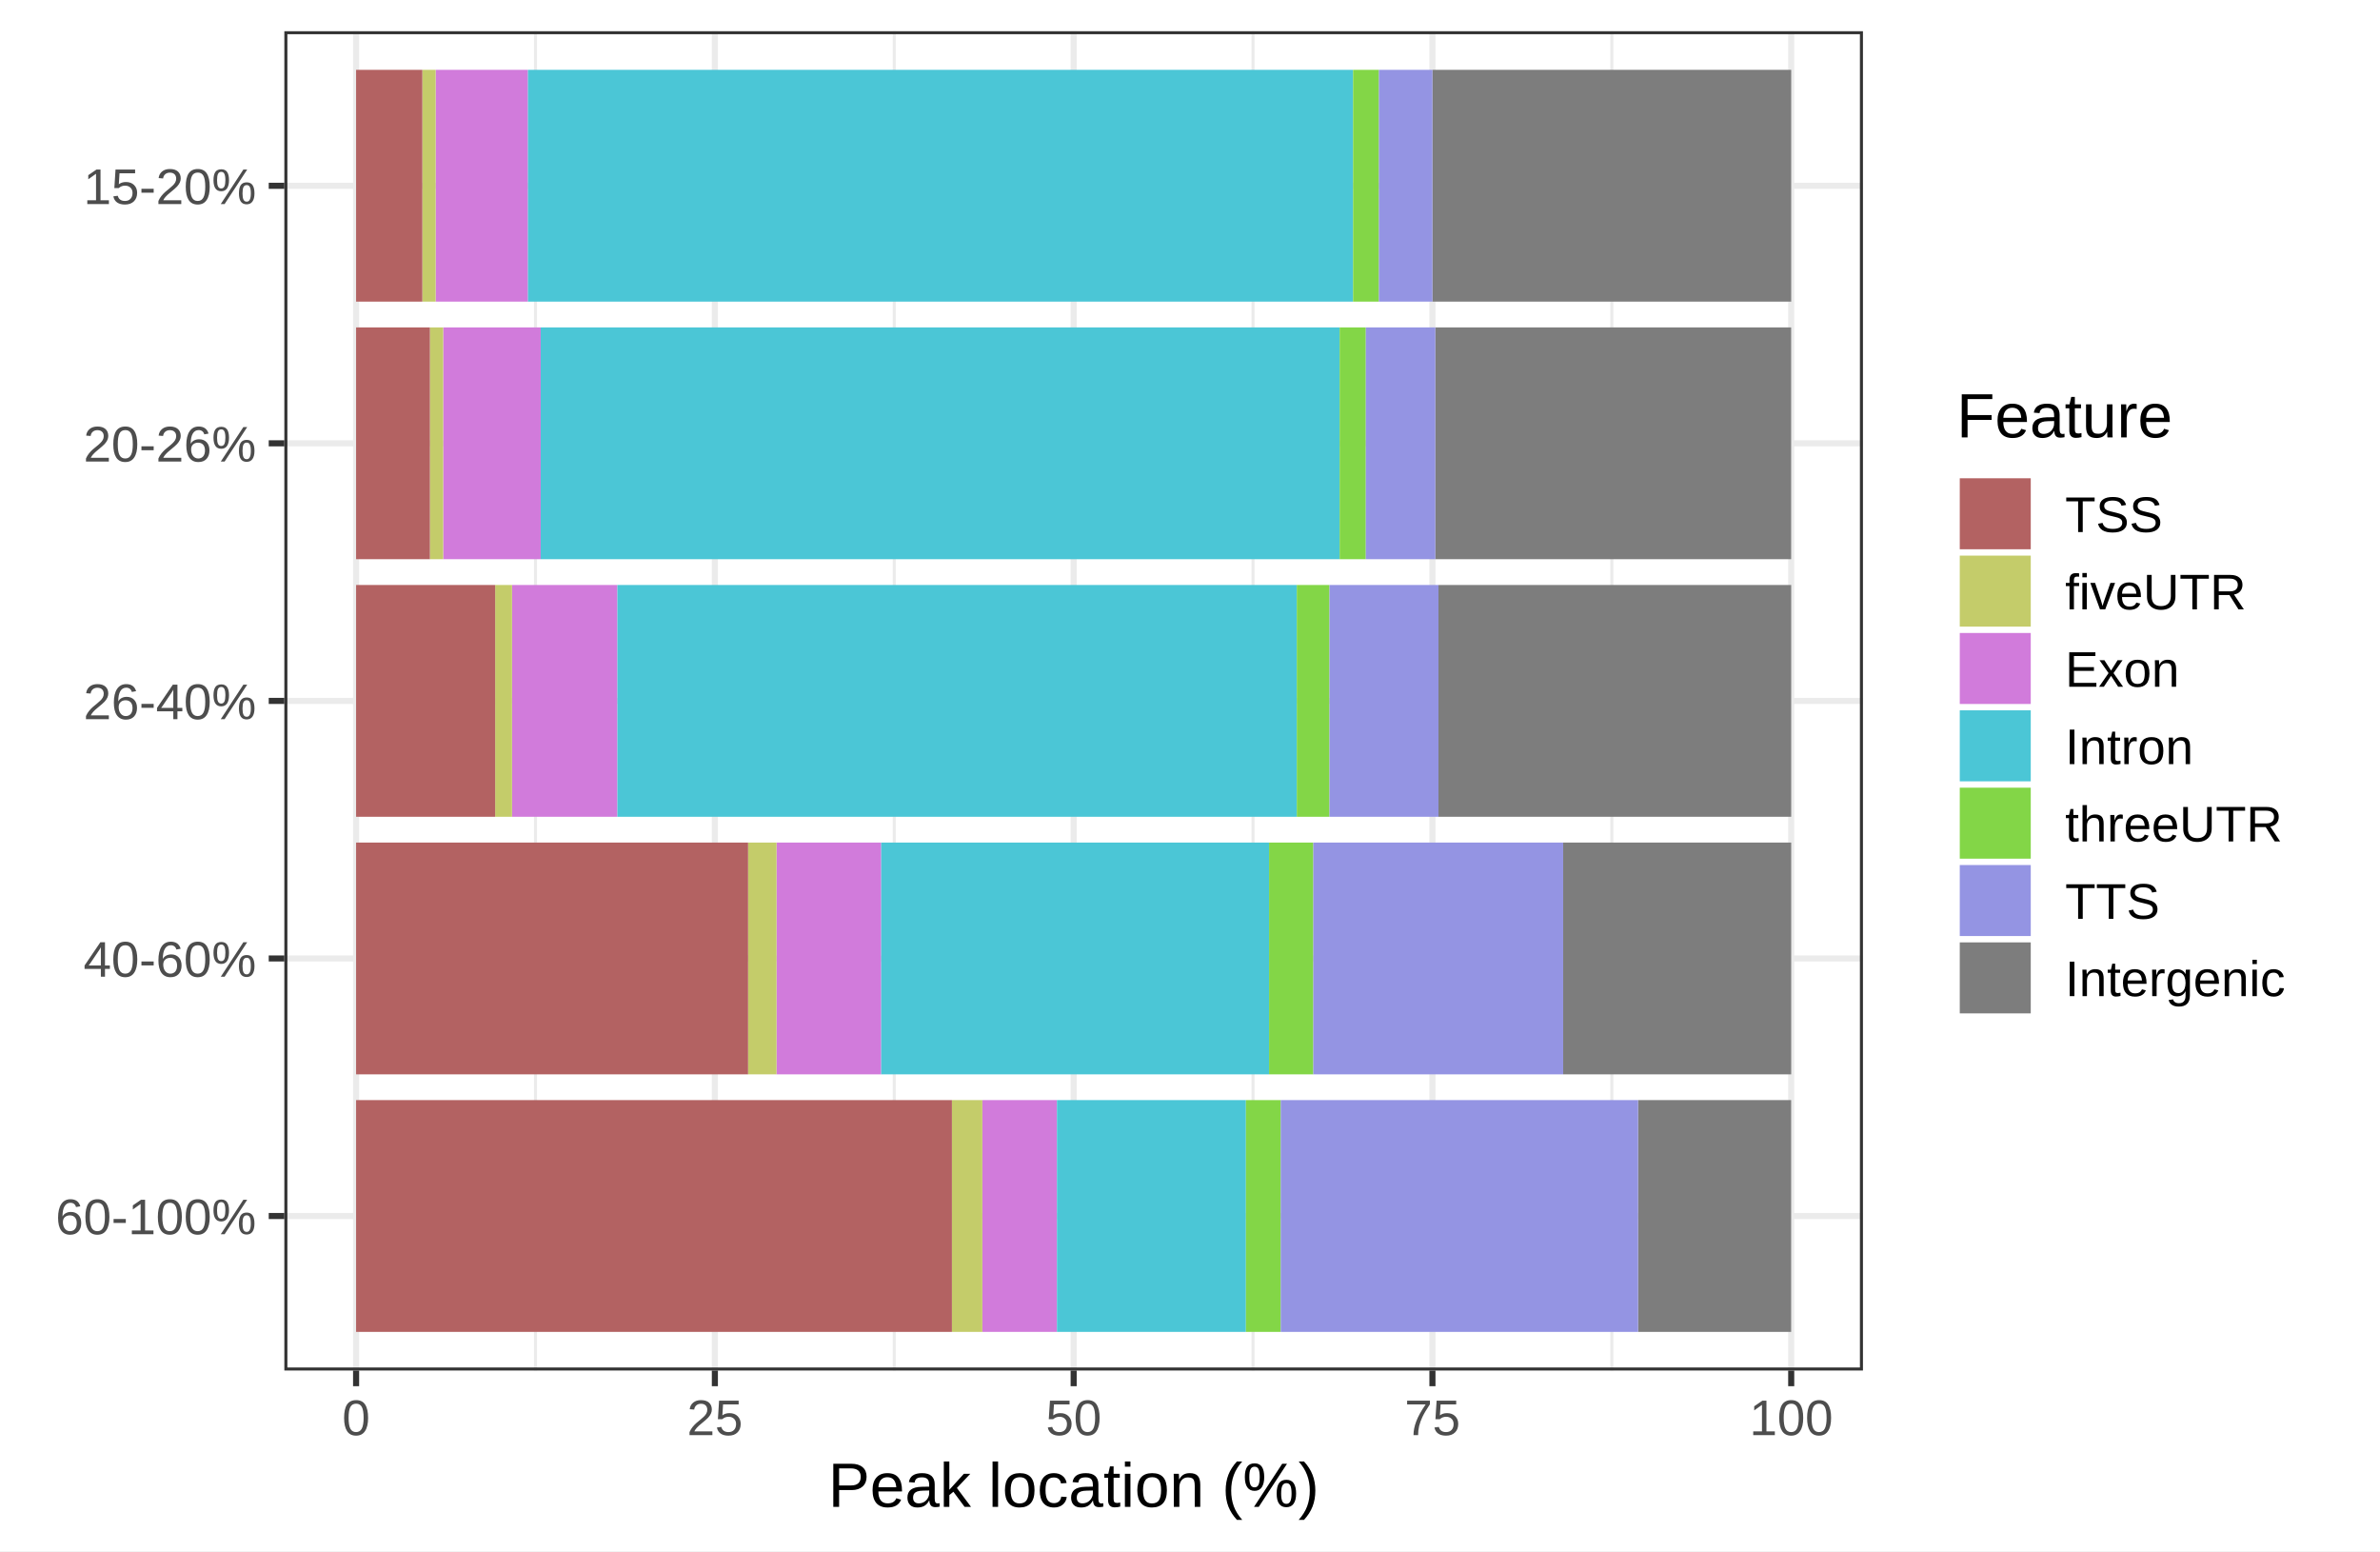
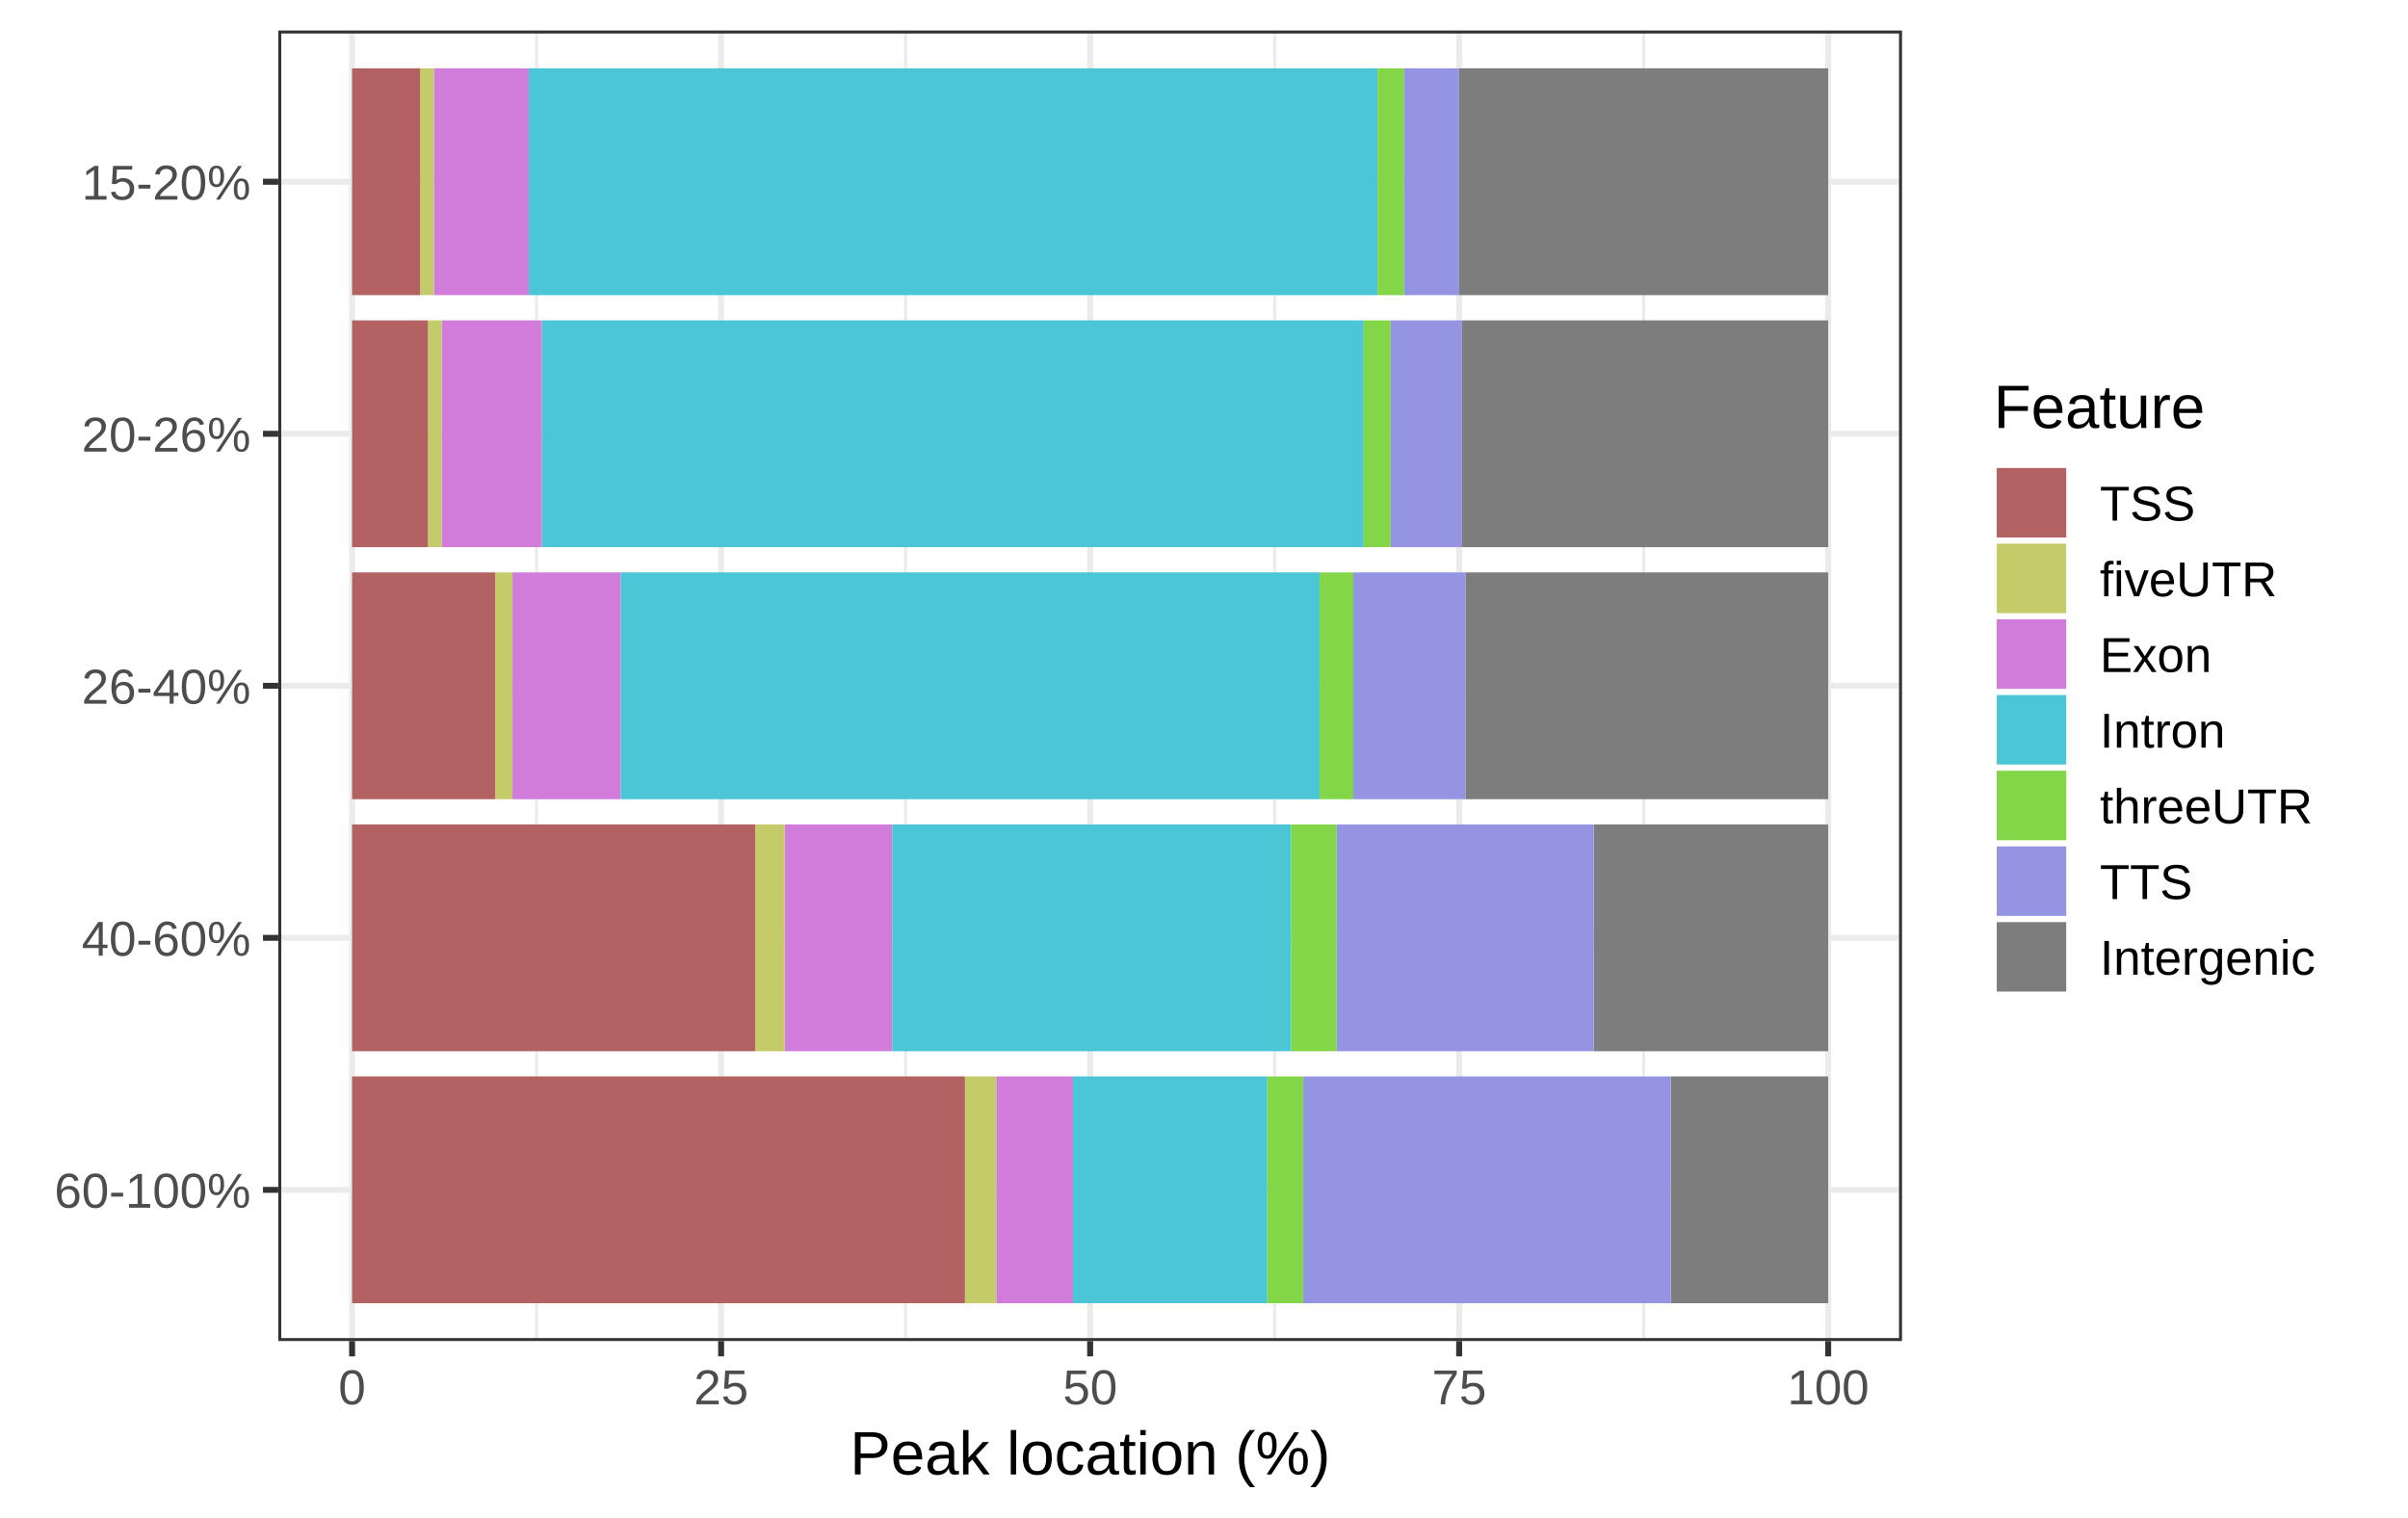
- <svg xmlns="http://www.w3.org/2000/svg" class="svglite" width="531.75pt" height="346.50pt" viewBox="0 0 531.75 346.50">
+ <svg xmlns="http://www.w3.org/2000/svg" class="svglite" width="549.75pt" height="346.50pt" viewBox="0 0 549.75 346.50">
  <defs>
    <style type="text/css">
    .svglite line, .svglite polyline, .svglite polygon, .svglite path, .svglite rect, .svglite circle {
      fill: none;
      stroke: #000000;
      stroke-linecap: round;
      stroke-linejoin: round;
      stroke-miterlimit: 10.00;
    }
  </style>
  </defs>
  <rect width="100%" height="100%" style="stroke: none; fill: #FFFFFF;" />
  <defs>
-     <clipPath id="cpMC4wMHw1MzEuNzV8MC4wMHwzNDYuNTA=">
-       <rect x="0.00" y="0.00" width="531.75" height="346.50" />
+     <clipPath id="cpMC4wMHw1NDkuNzV8MC4wMHwzNDYuNTA=">
+       <rect x="0.00" y="0.00" width="549.75" height="346.50" />
    </clipPath>
  </defs>
-   <g clip-path="url(#cpMC4wMHw1MzEuNzV8MC4wMHwzNDYuNTA=)">
-     <rect x="0" y="0.00" width="531.75" height="346.50" style="stroke-width: 1.36; stroke: #FFFFFF; fill: #FFFFFF;" />
+   <g clip-path="url(#cpMC4wMHw1NDkuNzV8MC4wMHwzNDYuNTA=)">
+     <rect x="0" y="0.00" width="549.75" height="346.50" style="stroke-width: 1.36; stroke: #FFFFFF; fill: #FFFFFF;" />
  </g>
  <defs>
-     <clipPath id="cpNjMuNTN8NDE2LjIzfDYuOTd8MzA2LjE3">
-       <rect x="63.53" y="6.97" width="352.70" height="299.19" />
+     <clipPath id="cpNjMuNTN8NDM0LjIzfDYuOTd8MzA2LjE3">
+       <rect x="63.53" y="6.97" width="370.70" height="299.19" />
    </clipPath>
  </defs>
-   <g clip-path="url(#cpNjMuNTN8NDE2LjIzfDYuOTd8MzA2LjE3)">
-     <rect x="63.53" y="6.97" width="352.70" height="299.19" style="stroke-width: 1.36; stroke: none; fill: #FFFFFF;" />
-     <polyline points="119.64,306.17 119.64,6.97 " style="stroke-width: 0.68; stroke: #EBEBEB; stroke-linecap: butt;" />
-     <polyline points="199.80,306.17 199.80,6.97 " style="stroke-width: 0.68; stroke: #EBEBEB; stroke-linecap: butt;" />
-     <polyline points="279.96,306.17 279.96,6.97 " style="stroke-width: 0.68; stroke: #EBEBEB; stroke-linecap: butt;" />
-     <polyline points="360.12,306.17 360.12,6.97 " style="stroke-width: 0.68; stroke: #EBEBEB; stroke-linecap: butt;" />
-     <polyline points="63.53,271.65 416.23,271.65 " style="stroke-width: 1.36; stroke: #EBEBEB; stroke-linecap: butt;" />
-     <polyline points="63.53,214.11 416.23,214.11 " style="stroke-width: 1.36; stroke: #EBEBEB; stroke-linecap: butt;" />
-     <polyline points="63.53,156.57 416.23,156.57 " style="stroke-width: 1.36; stroke: #EBEBEB; stroke-linecap: butt;" />
-     <polyline points="63.53,99.03 416.23,99.03 " style="stroke-width: 1.36; stroke: #EBEBEB; stroke-linecap: butt;" />
-     <polyline points="63.53,41.50 416.23,41.50 " style="stroke-width: 1.36; stroke: #EBEBEB; stroke-linecap: butt;" />
-     <polyline points="79.56,306.17 79.56,6.97 " style="stroke-width: 1.36; stroke: #EBEBEB; stroke-linecap: butt;" />
-     <polyline points="159.72,306.17 159.72,6.97 " style="stroke-width: 1.36; stroke: #EBEBEB; stroke-linecap: butt;" />
-     <polyline points="239.88,306.17 239.88,6.97 " style="stroke-width: 1.36; stroke: #EBEBEB; stroke-linecap: butt;" />
-     <polyline points="320.04,306.17 320.04,6.97 " style="stroke-width: 1.36; stroke: #EBEBEB; stroke-linecap: butt;" />
-     <polyline points="400.20,306.17 400.20,6.97 " style="stroke-width: 1.36; stroke: #EBEBEB; stroke-linecap: butt;" />
-     <rect x="97.33" y="15.60" width="20.63" height="51.78" style="stroke-width: 1.07; stroke: none; stroke-linecap: square; stroke-linejoin: miter; fill: #D17BDB;" />
-     <rect x="94.36" y="15.60" width="2.97" height="51.78" style="stroke-width: 1.07; stroke: none; stroke-linecap: square; stroke-linejoin: miter; fill: #C4CC6A;" />
-     <rect x="320.04" y="15.60" width="80.16" height="51.78" style="stroke-width: 1.07; stroke: none; stroke-linecap: square; stroke-linejoin: miter; fill: #7D7D7D;" />
-     <rect x="117.96" y="15.60" width="184.35" height="51.78" style="stroke-width: 1.07; stroke: none; stroke-linecap: square; stroke-linejoin: miter; fill: #4BC6D6;" />
-     <rect x="302.31" y="15.60" width="5.78" height="51.78" style="stroke-width: 1.07; stroke: none; stroke-linecap: square; stroke-linejoin: miter; fill: #83D647;" />
-     <rect x="79.56" y="15.60" width="14.80" height="51.78" style="stroke-width: 1.07; stroke: none; stroke-linecap: square; stroke-linejoin: miter; fill: #B36262;" />
-     <rect x="308.09" y="15.60" width="11.95" height="51.78" style="stroke-width: 1.07; stroke: none; stroke-linecap: square; stroke-linejoin: miter; fill: #9494E3;" />
-     <rect x="99.02" y="73.14" width="21.79" height="51.78" style="stroke-width: 1.07; stroke: none; stroke-linecap: square; stroke-linejoin: miter; fill: #D17BDB;" />
-     <rect x="96.05" y="73.14" width="2.96" height="51.78" style="stroke-width: 1.07; stroke: none; stroke-linecap: square; stroke-linejoin: miter; fill: #C4CC6A;" />
-     <rect x="320.68" y="73.14" width="79.51" height="51.78" style="stroke-width: 1.07; stroke: none; stroke-linecap: square; stroke-linejoin: miter; fill: #7D7D7D;" />
-     <rect x="120.81" y="73.14" width="178.50" height="51.78" style="stroke-width: 1.07; stroke: none; stroke-linecap: square; stroke-linejoin: miter; fill: #4BC6D6;" />
-     <rect x="299.31" y="73.14" width="5.85" height="51.78" style="stroke-width: 1.07; stroke: none; stroke-linecap: square; stroke-linejoin: miter; fill: #83D647;" />
-     <rect x="79.56" y="73.14" width="16.49" height="51.78" style="stroke-width: 1.07; stroke: none; stroke-linecap: square; stroke-linejoin: miter; fill: #B36262;" />
-     <rect x="305.16" y="73.14" width="15.52" height="51.78" style="stroke-width: 1.07; stroke: none; stroke-linecap: square; stroke-linejoin: miter; fill: #9494E3;" />
-     <rect x="114.40" y="130.68" width="23.54" height="51.78" style="stroke-width: 1.07; stroke: none; stroke-linecap: square; stroke-linejoin: miter; fill: #D17BDB;" />
-     <rect x="110.63" y="130.68" width="3.77" height="51.78" style="stroke-width: 1.07; stroke: none; stroke-linecap: square; stroke-linejoin: miter; fill: #C4CC6A;" />
-     <rect x="321.39" y="130.68" width="78.81" height="51.78" style="stroke-width: 1.07; stroke: none; stroke-linecap: square; stroke-linejoin: miter; fill: #7D7D7D;" />
-     <rect x="137.94" y="130.68" width="151.80" height="51.78" style="stroke-width: 1.07; stroke: none; stroke-linecap: square; stroke-linejoin: miter; fill: #4BC6D6;" />
-     <rect x="289.74" y="130.68" width="7.30" height="51.78" style="stroke-width: 1.07; stroke: none; stroke-linecap: square; stroke-linejoin: miter; fill: #83D647;" />
-     <rect x="79.56" y="130.68" width="31.07" height="51.78" style="stroke-width: 1.07; stroke: none; stroke-linecap: square; stroke-linejoin: miter; fill: #B36262;" />
-     <rect x="297.04" y="130.68" width="24.35" height="51.78" style="stroke-width: 1.07; stroke: none; stroke-linecap: square; stroke-linejoin: miter; fill: #9494E3;" />
-     <rect x="173.49" y="188.22" width="23.39" height="51.78" style="stroke-width: 1.07; stroke: none; stroke-linecap: square; stroke-linejoin: miter; fill: #D17BDB;" />
-     <rect x="167.14" y="188.22" width="6.35" height="51.78" style="stroke-width: 1.07; stroke: none; stroke-linecap: square; stroke-linejoin: miter; fill: #C4CC6A;" />
-     <rect x="349.25" y="188.22" width="50.95" height="51.78" style="stroke-width: 1.07; stroke: none; stroke-linecap: square; stroke-linejoin: miter; fill: #7D7D7D;" />
-     <rect x="196.88" y="188.22" width="86.66" height="51.78" style="stroke-width: 1.07; stroke: none; stroke-linecap: square; stroke-linejoin: miter; fill: #4BC6D6;" />
-     <rect x="283.54" y="188.22" width="9.89" height="51.78" style="stroke-width: 1.07; stroke: none; stroke-linecap: square; stroke-linejoin: miter; fill: #83D647;" />
-     <rect x="79.56" y="188.22" width="87.58" height="51.78" style="stroke-width: 1.07; stroke: none; stroke-linecap: square; stroke-linejoin: miter; fill: #B36262;" />
-     <rect x="293.43" y="188.22" width="55.82" height="51.78" style="stroke-width: 1.07; stroke: none; stroke-linecap: square; stroke-linejoin: miter; fill: #9494E3;" />
-     <rect x="219.48" y="245.75" width="16.67" height="51.78" style="stroke-width: 1.07; stroke: none; stroke-linecap: square; stroke-linejoin: miter; fill: #D17BDB;" />
-     <rect x="212.68" y="245.75" width="6.80" height="51.78" style="stroke-width: 1.07; stroke: none; stroke-linecap: square; stroke-linejoin: miter; fill: #C4CC6A;" />
-     <rect x="365.98" y="245.75" width="34.21" height="51.78" style="stroke-width: 1.07; stroke: none; stroke-linecap: square; stroke-linejoin: miter; fill: #7D7D7D;" />
-     <rect x="236.15" y="245.75" width="42.22" height="51.78" style="stroke-width: 1.07; stroke: none; stroke-linecap: square; stroke-linejoin: miter; fill: #4BC6D6;" />
-     <rect x="278.37" y="245.75" width="7.79" height="51.78" style="stroke-width: 1.07; stroke: none; stroke-linecap: square; stroke-linejoin: miter; fill: #83D647;" />
-     <rect x="79.56" y="245.75" width="133.12" height="51.78" style="stroke-width: 1.07; stroke: none; stroke-linecap: square; stroke-linejoin: miter; fill: #B36262;" />
-     <rect x="286.15" y="245.75" width="79.83" height="51.78" style="stroke-width: 1.07; stroke: none; stroke-linecap: square; stroke-linejoin: miter; fill: #9494E3;" />
-     <rect x="63.53" y="6.97" width="352.70" height="299.19" style="stroke-width: 1.36; stroke: #333333;" />
+   <g clip-path="url(#cpNjMuNTN8NDM0LjIzfDYuOTd8MzA2LjE3)">
+     <rect x="63.53" y="6.97" width="370.70" height="299.19" style="stroke-width: 1.36; stroke: none; fill: #FFFFFF;" />
+     <polyline points="122.50,306.17 122.50,6.97 " style="stroke-width: 0.68; stroke: #EBEBEB; stroke-linecap: butt;" />
+     <polyline points="206.75,306.17 206.75,6.97 " style="stroke-width: 0.68; stroke: #EBEBEB; stroke-linecap: butt;" />
+     <polyline points="291.00,306.17 291.00,6.97 " style="stroke-width: 0.68; stroke: #EBEBEB; stroke-linecap: butt;" />
+     <polyline points="375.25,306.17 375.25,6.97 " style="stroke-width: 0.68; stroke: #EBEBEB; stroke-linecap: butt;" />
+     <polyline points="63.53,271.65 434.23,271.65 " style="stroke-width: 1.36; stroke: #EBEBEB; stroke-linecap: butt;" />
+     <polyline points="63.53,214.11 434.23,214.11 " style="stroke-width: 1.36; stroke: #EBEBEB; stroke-linecap: butt;" />
+     <polyline points="63.53,156.57 434.23,156.57 " style="stroke-width: 1.36; stroke: #EBEBEB; stroke-linecap: butt;" />
+     <polyline points="63.53,99.03 434.23,99.03 " style="stroke-width: 1.36; stroke: #EBEBEB; stroke-linecap: butt;" />
+     <polyline points="63.53,41.50 434.23,41.50 " style="stroke-width: 1.36; stroke: #EBEBEB; stroke-linecap: butt;" />
+     <polyline points="80.38,306.17 80.38,6.97 " style="stroke-width: 1.36; stroke: #EBEBEB; stroke-linecap: butt;" />
+     <polyline points="164.63,306.17 164.63,6.97 " style="stroke-width: 1.36; stroke: #EBEBEB; stroke-linecap: butt;" />
+     <polyline points="248.88,306.17 248.88,6.97 " style="stroke-width: 1.36; stroke: #EBEBEB; stroke-linecap: butt;" />
+     <polyline points="333.13,306.17 333.13,6.97 " style="stroke-width: 1.36; stroke: #EBEBEB; stroke-linecap: butt;" />
+     <polyline points="417.38,306.17 417.38,6.97 " style="stroke-width: 1.36; stroke: #EBEBEB; stroke-linecap: butt;" />
+     <rect x="99.05" y="15.60" width="21.69" height="51.78" style="stroke-width: 1.07; stroke: none; stroke-linecap: square; stroke-linejoin: miter; fill: #D17BDB;" />
+     <rect x="95.93" y="15.60" width="3.12" height="51.78" style="stroke-width: 1.07; stroke: none; stroke-linecap: square; stroke-linejoin: miter; fill: #C4CC6A;" />
+     <rect x="333.13" y="15.60" width="84.25" height="51.78" style="stroke-width: 1.07; stroke: none; stroke-linecap: square; stroke-linejoin: miter; fill: #7D7D7D;" />
+     <rect x="120.74" y="15.60" width="193.75" height="51.78" style="stroke-width: 1.07; stroke: none; stroke-linecap: square; stroke-linejoin: miter; fill: #4BC6D6;" />
+     <rect x="314.49" y="15.60" width="6.08" height="51.78" style="stroke-width: 1.07; stroke: none; stroke-linecap: square; stroke-linejoin: miter; fill: #83D647;" />
+     <rect x="80.38" y="15.60" width="15.55" height="51.78" style="stroke-width: 1.07; stroke: none; stroke-linecap: square; stroke-linejoin: miter; fill: #B36262;" />
+     <rect x="320.57" y="15.60" width="12.56" height="51.78" style="stroke-width: 1.07; stroke: none; stroke-linecap: square; stroke-linejoin: miter; fill: #9494E3;" />
+     <rect x="100.83" y="73.14" width="22.90" height="51.78" style="stroke-width: 1.07; stroke: none; stroke-linecap: square; stroke-linejoin: miter; fill: #D17BDB;" />
+     <rect x="97.71" y="73.14" width="3.12" height="51.78" style="stroke-width: 1.07; stroke: none; stroke-linecap: square; stroke-linejoin: miter; fill: #C4CC6A;" />
+     <rect x="333.81" y="73.14" width="83.57" height="51.78" style="stroke-width: 1.07; stroke: none; stroke-linecap: square; stroke-linejoin: miter; fill: #7D7D7D;" />
+     <rect x="123.73" y="73.14" width="187.61" height="51.78" style="stroke-width: 1.07; stroke: none; stroke-linecap: square; stroke-linejoin: miter; fill: #4BC6D6;" />
+     <rect x="311.34" y="73.14" width="6.15" height="51.78" style="stroke-width: 1.07; stroke: none; stroke-linecap: square; stroke-linejoin: miter; fill: #83D647;" />
+     <rect x="80.38" y="73.14" width="17.33" height="51.78" style="stroke-width: 1.07; stroke: none; stroke-linecap: square; stroke-linejoin: miter; fill: #B36262;" />
+     <rect x="317.49" y="73.14" width="16.31" height="51.78" style="stroke-width: 1.07; stroke: none; stroke-linecap: square; stroke-linejoin: miter; fill: #9494E3;" />
+     <rect x="117.00" y="130.68" width="24.74" height="51.78" style="stroke-width: 1.07; stroke: none; stroke-linecap: square; stroke-linejoin: miter; fill: #D17BDB;" />
+     <rect x="113.04" y="130.68" width="3.96" height="51.78" style="stroke-width: 1.07; stroke: none; stroke-linecap: square; stroke-linejoin: miter; fill: #C4CC6A;" />
+     <rect x="334.55" y="130.68" width="82.83" height="51.78" style="stroke-width: 1.07; stroke: none; stroke-linecap: square; stroke-linejoin: miter; fill: #7D7D7D;" />
+     <rect x="141.74" y="130.68" width="159.54" height="51.78" style="stroke-width: 1.07; stroke: none; stroke-linecap: square; stroke-linejoin: miter; fill: #4BC6D6;" />
+     <rect x="301.28" y="130.68" width="7.68" height="51.78" style="stroke-width: 1.07; stroke: none; stroke-linecap: square; stroke-linejoin: miter; fill: #83D647;" />
+     <rect x="80.38" y="130.68" width="32.66" height="51.78" style="stroke-width: 1.07; stroke: none; stroke-linecap: square; stroke-linejoin: miter; fill: #B36262;" />
+     <rect x="308.96" y="130.68" width="25.59" height="51.78" style="stroke-width: 1.07; stroke: none; stroke-linecap: square; stroke-linejoin: miter; fill: #9494E3;" />
+     <rect x="179.10" y="188.22" width="24.58" height="51.78" style="stroke-width: 1.07; stroke: none; stroke-linecap: square; stroke-linejoin: miter; fill: #D17BDB;" />
+     <rect x="172.43" y="188.22" width="6.67" height="51.78" style="stroke-width: 1.07; stroke: none; stroke-linecap: square; stroke-linejoin: miter; fill: #C4CC6A;" />
+     <rect x="363.83" y="188.22" width="53.55" height="51.78" style="stroke-width: 1.07; stroke: none; stroke-linecap: square; stroke-linejoin: miter; fill: #7D7D7D;" />
+     <rect x="203.69" y="188.22" width="91.08" height="51.78" style="stroke-width: 1.07; stroke: none; stroke-linecap: square; stroke-linejoin: miter; fill: #4BC6D6;" />
+     <rect x="294.77" y="188.22" width="10.39" height="51.78" style="stroke-width: 1.07; stroke: none; stroke-linecap: square; stroke-linejoin: miter; fill: #83D647;" />
+     <rect x="80.38" y="188.22" width="92.05" height="51.78" style="stroke-width: 1.07; stroke: none; stroke-linecap: square; stroke-linejoin: miter; fill: #B36262;" />
+     <rect x="305.16" y="188.22" width="58.67" height="51.78" style="stroke-width: 1.07; stroke: none; stroke-linecap: square; stroke-linejoin: miter; fill: #9494E3;" />
+     <rect x="227.44" y="245.75" width="17.52" height="51.78" style="stroke-width: 1.07; stroke: none; stroke-linecap: square; stroke-linejoin: miter; fill: #D17BDB;" />
+     <rect x="220.30" y="245.75" width="7.15" height="51.78" style="stroke-width: 1.07; stroke: none; stroke-linecap: square; stroke-linejoin: miter; fill: #C4CC6A;" />
+     <rect x="381.42" y="245.75" width="35.96" height="51.78" style="stroke-width: 1.07; stroke: none; stroke-linecap: square; stroke-linejoin: miter; fill: #7D7D7D;" />
+     <rect x="244.96" y="245.75" width="44.37" height="51.78" style="stroke-width: 1.07; stroke: none; stroke-linecap: square; stroke-linejoin: miter; fill: #4BC6D6;" />
+     <rect x="289.33" y="245.75" width="8.18" height="51.78" style="stroke-width: 1.07; stroke: none; stroke-linecap: square; stroke-linejoin: miter; fill: #83D647;" />
+     <rect x="80.38" y="245.75" width="139.92" height="51.78" style="stroke-width: 1.07; stroke: none; stroke-linecap: square; stroke-linejoin: miter; fill: #B36262;" />
+     <rect x="297.52" y="245.75" width="83.90" height="51.78" style="stroke-width: 1.07; stroke: none; stroke-linecap: square; stroke-linejoin: miter; fill: #9494E3;" />
+     <rect x="63.53" y="6.97" width="370.70" height="299.19" style="stroke-width: 1.36; stroke: #333333;" />
  </g>
-   <g clip-path="url(#cpMC4wMHw1MzEuNzV8MC4wMHwzNDYuNTA=)">
+   <g clip-path="url(#cpMC4wMHw1NDkuNzV8MC4wMHwzNDYuNTA=)">
    <text x="57.25" y="275.72" text-anchor="end" style="font-size: 11.20px; fill: #4D4D4D; font-family: Liberation Sans;" textLength="50.28px" lengthAdjust="spacingAndGlyphs">60-100%</text>
    <text x="57.25" y="218.19" text-anchor="end" style="font-size: 11.20px; fill: #4D4D4D; font-family: Liberation Sans;" textLength="43.16px" lengthAdjust="spacingAndGlyphs">40-60%</text>
    <text x="57.25" y="160.65" text-anchor="end" style="font-size: 11.20px; fill: #4D4D4D; font-family: Liberation Sans;" textLength="43.16px" lengthAdjust="spacingAndGlyphs">26-40%</text>
    <text x="57.25" y="103.11" text-anchor="end" style="font-size: 11.20px; fill: #4D4D4D; font-family: Liberation Sans;" textLength="43.16px" lengthAdjust="spacingAndGlyphs">20-26%</text>
    <text x="57.25" y="45.58" text-anchor="end" style="font-size: 11.20px; fill: #4D4D4D; font-family: Liberation Sans;" textLength="43.16px" lengthAdjust="spacingAndGlyphs">15-20%</text>
    <polyline points="60.04,271.65 63.53,271.65 " style="stroke-width: 1.36; stroke: #333333; stroke-linecap: butt;" />
    <polyline points="60.04,214.11 63.53,214.11 " style="stroke-width: 1.36; stroke: #333333; stroke-linecap: butt;" />
    <polyline points="60.04,156.57 63.53,156.57 " style="stroke-width: 1.36; stroke: #333333; stroke-linecap: butt;" />
    <polyline points="60.04,99.03 63.53,99.03 " style="stroke-width: 1.36; stroke: #333333; stroke-linecap: butt;" />
    <polyline points="60.04,41.50 63.53,41.50 " style="stroke-width: 1.36; stroke: #333333; stroke-linecap: butt;" />
-     <polyline points="79.56,309.66 79.56,306.17 " style="stroke-width: 1.36; stroke: #333333; stroke-linecap: butt;" />
-     <polyline points="159.72,309.66 159.72,306.17 " style="stroke-width: 1.36; stroke: #333333; stroke-linecap: butt;" />
-     <polyline points="239.88,309.66 239.88,306.17 " style="stroke-width: 1.36; stroke: #333333; stroke-linecap: butt;" />
-     <polyline points="320.04,309.66 320.04,306.17 " style="stroke-width: 1.36; stroke: #333333; stroke-linecap: butt;" />
-     <polyline points="400.20,309.66 400.20,306.17 " style="stroke-width: 1.36; stroke: #333333; stroke-linecap: butt;" />
-     <text x="79.56" y="320.60" text-anchor="middle" style="font-size: 11.20px; fill: #4D4D4D; font-family: Liberation Sans;" textLength="7.12px" lengthAdjust="spacingAndGlyphs">0</text>
-     <text x="159.72" y="320.60" text-anchor="middle" style="font-size: 11.20px; fill: #4D4D4D; font-family: Liberation Sans;" textLength="14.24px" lengthAdjust="spacingAndGlyphs">25</text>
-     <text x="239.88" y="320.60" text-anchor="middle" style="font-size: 11.20px; fill: #4D4D4D; font-family: Liberation Sans;" textLength="14.24px" lengthAdjust="spacingAndGlyphs">50</text>
-     <text x="320.04" y="320.60" text-anchor="middle" style="font-size: 11.20px; fill: #4D4D4D; font-family: Liberation Sans;" textLength="14.24px" lengthAdjust="spacingAndGlyphs">75</text>
-     <text x="400.20" y="320.60" text-anchor="middle" style="font-size: 11.20px; fill: #4D4D4D; font-family: Liberation Sans;" textLength="21.36px" lengthAdjust="spacingAndGlyphs">100</text>
-     <text x="239.88" y="336.62" text-anchor="middle" style="font-size: 14.00px; font-family: Liberation Sans;" textLength="121.87px" lengthAdjust="spacingAndGlyphs">Peak location (%)</text>
-     <rect x="430.18" y="79.07" width="94.60" height="154.99" style="stroke-width: 1.36; stroke: none; fill: #FFFFFF;" />
-     <text x="437.15" y="97.71" style="font-size: 14.00px; font-family: Liberation Sans;" textLength="52.88px" lengthAdjust="spacingAndGlyphs">Feature</text>
-     <rect x="437.15" y="106.13" width="17.28" height="17.28" style="stroke-width: 1.36; stroke: none; fill: #FFFFFF;" />
-     <rect x="437.86" y="106.84" width="15.86" height="15.86" style="stroke-width: 1.07; stroke: none; stroke-linecap: square; stroke-linejoin: miter; fill: #B36262;" />
-     <rect x="437.15" y="123.41" width="17.28" height="17.28" style="stroke-width: 1.36; stroke: none; fill: #FFFFFF;" />
-     <rect x="437.86" y="124.12" width="15.86" height="15.86" style="stroke-width: 1.07; stroke: none; stroke-linecap: square; stroke-linejoin: miter; fill: #C4CC6A;" />
-     <rect x="437.15" y="140.69" width="17.28" height="17.28" style="stroke-width: 1.36; stroke: none; fill: #FFFFFF;" />
-     <rect x="437.86" y="141.40" width="15.86" height="15.86" style="stroke-width: 1.07; stroke: none; stroke-linecap: square; stroke-linejoin: miter; fill: #D17BDB;" />
-     <rect x="437.15" y="157.97" width="17.28" height="17.28" style="stroke-width: 1.36; stroke: none; fill: #FFFFFF;" />
-     <rect x="437.86" y="158.68" width="15.86" height="15.86" style="stroke-width: 1.07; stroke: none; stroke-linecap: square; stroke-linejoin: miter; fill: #4BC6D6;" />
-     <rect x="437.15" y="175.25" width="17.28" height="17.28" style="stroke-width: 1.36; stroke: none; fill: #FFFFFF;" />
-     <rect x="437.86" y="175.96" width="15.86" height="15.86" style="stroke-width: 1.07; stroke: none; stroke-linecap: square; stroke-linejoin: miter; fill: #83D647;" />
-     <rect x="437.15" y="192.53" width="17.28" height="17.28" style="stroke-width: 1.36; stroke: none; fill: #FFFFFF;" />
-     <rect x="437.86" y="193.24" width="15.86" height="15.86" style="stroke-width: 1.07; stroke: none; stroke-linecap: square; stroke-linejoin: miter; fill: #9494E3;" />
-     <rect x="437.15" y="209.81" width="17.28" height="17.28" style="stroke-width: 1.36; stroke: none; fill: #FFFFFF;" />
-     <rect x="437.86" y="210.52" width="15.86" height="15.86" style="stroke-width: 1.07; stroke: none; stroke-linecap: square; stroke-linejoin: miter; fill: #7D7D7D;" />
-     <text x="461.40" y="118.85" style="font-size: 11.20px; font-family: Liberation Sans;" textLength="21.03px" lengthAdjust="spacingAndGlyphs">TSS</text>
-     <text x="461.40" y="136.13" style="font-size: 11.20px; font-family: Liberation Sans;" textLength="43.35px" lengthAdjust="spacingAndGlyphs">fiveUTR</text>
-     <text x="461.40" y="153.41" style="font-size: 11.20px; font-family: Liberation Sans;" textLength="27.29px" lengthAdjust="spacingAndGlyphs">Exon</text>
-     <text x="461.40" y="170.69" style="font-size: 11.20px; font-family: Liberation Sans;" textLength="33.07px" lengthAdjust="spacingAndGlyphs">Intron</text>
-     <text x="461.40" y="187.97" style="font-size: 11.20px; font-family: Liberation Sans;" textLength="52.39px" lengthAdjust="spacingAndGlyphs">threeUTR</text>
-     <text x="461.40" y="205.25" style="font-size: 11.20px; font-family: Liberation Sans;" textLength="20.57px" lengthAdjust="spacingAndGlyphs">TTS</text>
-     <text x="461.40" y="222.53" style="font-size: 11.20px; font-family: Liberation Sans;" textLength="56.40px" lengthAdjust="spacingAndGlyphs">Intergenic</text>
+     <polyline points="80.38,309.66 80.38,306.17 " style="stroke-width: 1.36; stroke: #333333; stroke-linecap: butt;" />
+     <polyline points="164.63,309.66 164.63,306.17 " style="stroke-width: 1.36; stroke: #333333; stroke-linecap: butt;" />
+     <polyline points="248.88,309.66 248.88,306.17 " style="stroke-width: 1.36; stroke: #333333; stroke-linecap: butt;" />
+     <polyline points="333.13,309.66 333.13,306.17 " style="stroke-width: 1.36; stroke: #333333; stroke-linecap: butt;" />
+     <polyline points="417.38,309.66 417.38,306.17 " style="stroke-width: 1.36; stroke: #333333; stroke-linecap: butt;" />
+     <text x="80.38" y="320.60" text-anchor="middle" style="font-size: 11.20px; fill: #4D4D4D; font-family: Liberation Sans;" textLength="7.12px" lengthAdjust="spacingAndGlyphs">0</text>
+     <text x="164.63" y="320.60" text-anchor="middle" style="font-size: 11.20px; fill: #4D4D4D; font-family: Liberation Sans;" textLength="14.24px" lengthAdjust="spacingAndGlyphs">25</text>
+     <text x="248.88" y="320.60" text-anchor="middle" style="font-size: 11.20px; fill: #4D4D4D; font-family: Liberation Sans;" textLength="14.24px" lengthAdjust="spacingAndGlyphs">50</text>
+     <text x="333.13" y="320.60" text-anchor="middle" style="font-size: 11.20px; fill: #4D4D4D; font-family: Liberation Sans;" textLength="14.24px" lengthAdjust="spacingAndGlyphs">75</text>
+     <text x="417.38" y="320.60" text-anchor="middle" style="font-size: 11.20px; fill: #4D4D4D; font-family: Liberation Sans;" textLength="21.36px" lengthAdjust="spacingAndGlyphs">100</text>
+     <text x="248.88" y="336.62" text-anchor="middle" style="font-size: 14.00px; font-family: Liberation Sans;" textLength="121.87px" lengthAdjust="spacingAndGlyphs">Peak location (%)</text>
+     <rect x="448.18" y="79.07" width="94.60" height="154.99" style="stroke-width: 1.36; stroke: none; fill: #FFFFFF;" />
+     <text x="455.15" y="97.71" style="font-size: 14.00px; font-family: Liberation Sans;" textLength="52.88px" lengthAdjust="spacingAndGlyphs">Feature</text>
+     <rect x="455.15" y="106.13" width="17.28" height="17.28" style="stroke-width: 1.36; stroke: none; fill: #FFFFFF;" />
+     <rect x="455.86" y="106.84" width="15.86" height="15.86" style="stroke-width: 1.07; stroke: none; stroke-linecap: square; stroke-linejoin: miter; fill: #B36262;" />
+     <rect x="455.15" y="123.41" width="17.28" height="17.28" style="stroke-width: 1.36; stroke: none; fill: #FFFFFF;" />
+     <rect x="455.86" y="124.12" width="15.86" height="15.86" style="stroke-width: 1.07; stroke: none; stroke-linecap: square; stroke-linejoin: miter; fill: #C4CC6A;" />
+     <rect x="455.15" y="140.69" width="17.28" height="17.28" style="stroke-width: 1.36; stroke: none; fill: #FFFFFF;" />
+     <rect x="455.86" y="141.40" width="15.86" height="15.86" style="stroke-width: 1.07; stroke: none; stroke-linecap: square; stroke-linejoin: miter; fill: #D17BDB;" />
+     <rect x="455.15" y="157.97" width="17.28" height="17.28" style="stroke-width: 1.36; stroke: none; fill: #FFFFFF;" />
+     <rect x="455.86" y="158.68" width="15.86" height="15.86" style="stroke-width: 1.07; stroke: none; stroke-linecap: square; stroke-linejoin: miter; fill: #4BC6D6;" />
+     <rect x="455.15" y="175.25" width="17.28" height="17.28" style="stroke-width: 1.36; stroke: none; fill: #FFFFFF;" />
+     <rect x="455.86" y="175.96" width="15.86" height="15.86" style="stroke-width: 1.07; stroke: none; stroke-linecap: square; stroke-linejoin: miter; fill: #83D647;" />
+     <rect x="455.15" y="192.53" width="17.28" height="17.28" style="stroke-width: 1.36; stroke: none; fill: #FFFFFF;" />
+     <rect x="455.86" y="193.24" width="15.86" height="15.86" style="stroke-width: 1.07; stroke: none; stroke-linecap: square; stroke-linejoin: miter; fill: #9494E3;" />
+     <rect x="455.15" y="209.81" width="17.28" height="17.28" style="stroke-width: 1.36; stroke: none; fill: #FFFFFF;" />
+     <rect x="455.86" y="210.52" width="15.86" height="15.86" style="stroke-width: 1.07; stroke: none; stroke-linecap: square; stroke-linejoin: miter; fill: #7D7D7D;" />
+     <text x="479.40" y="118.85" style="font-size: 11.20px; font-family: Liberation Sans;" textLength="21.03px" lengthAdjust="spacingAndGlyphs">TSS</text>
+     <text x="479.40" y="136.13" style="font-size: 11.20px; font-family: Liberation Sans;" textLength="43.35px" lengthAdjust="spacingAndGlyphs">fiveUTR</text>
+     <text x="479.40" y="153.41" style="font-size: 11.20px; font-family: Liberation Sans;" textLength="27.29px" lengthAdjust="spacingAndGlyphs">Exon</text>
+     <text x="479.40" y="170.69" style="font-size: 11.20px; font-family: Liberation Sans;" textLength="33.07px" lengthAdjust="spacingAndGlyphs">Intron</text>
+     <text x="479.40" y="187.97" style="font-size: 11.20px; font-family: Liberation Sans;" textLength="52.39px" lengthAdjust="spacingAndGlyphs">threeUTR</text>
+     <text x="479.40" y="205.25" style="font-size: 11.20px; font-family: Liberation Sans;" textLength="20.57px" lengthAdjust="spacingAndGlyphs">TTS</text>
+     <text x="479.40" y="222.53" style="font-size: 11.20px; font-family: Liberation Sans;" textLength="56.40px" lengthAdjust="spacingAndGlyphs">Intergenic</text>
  </g>
</svg>
